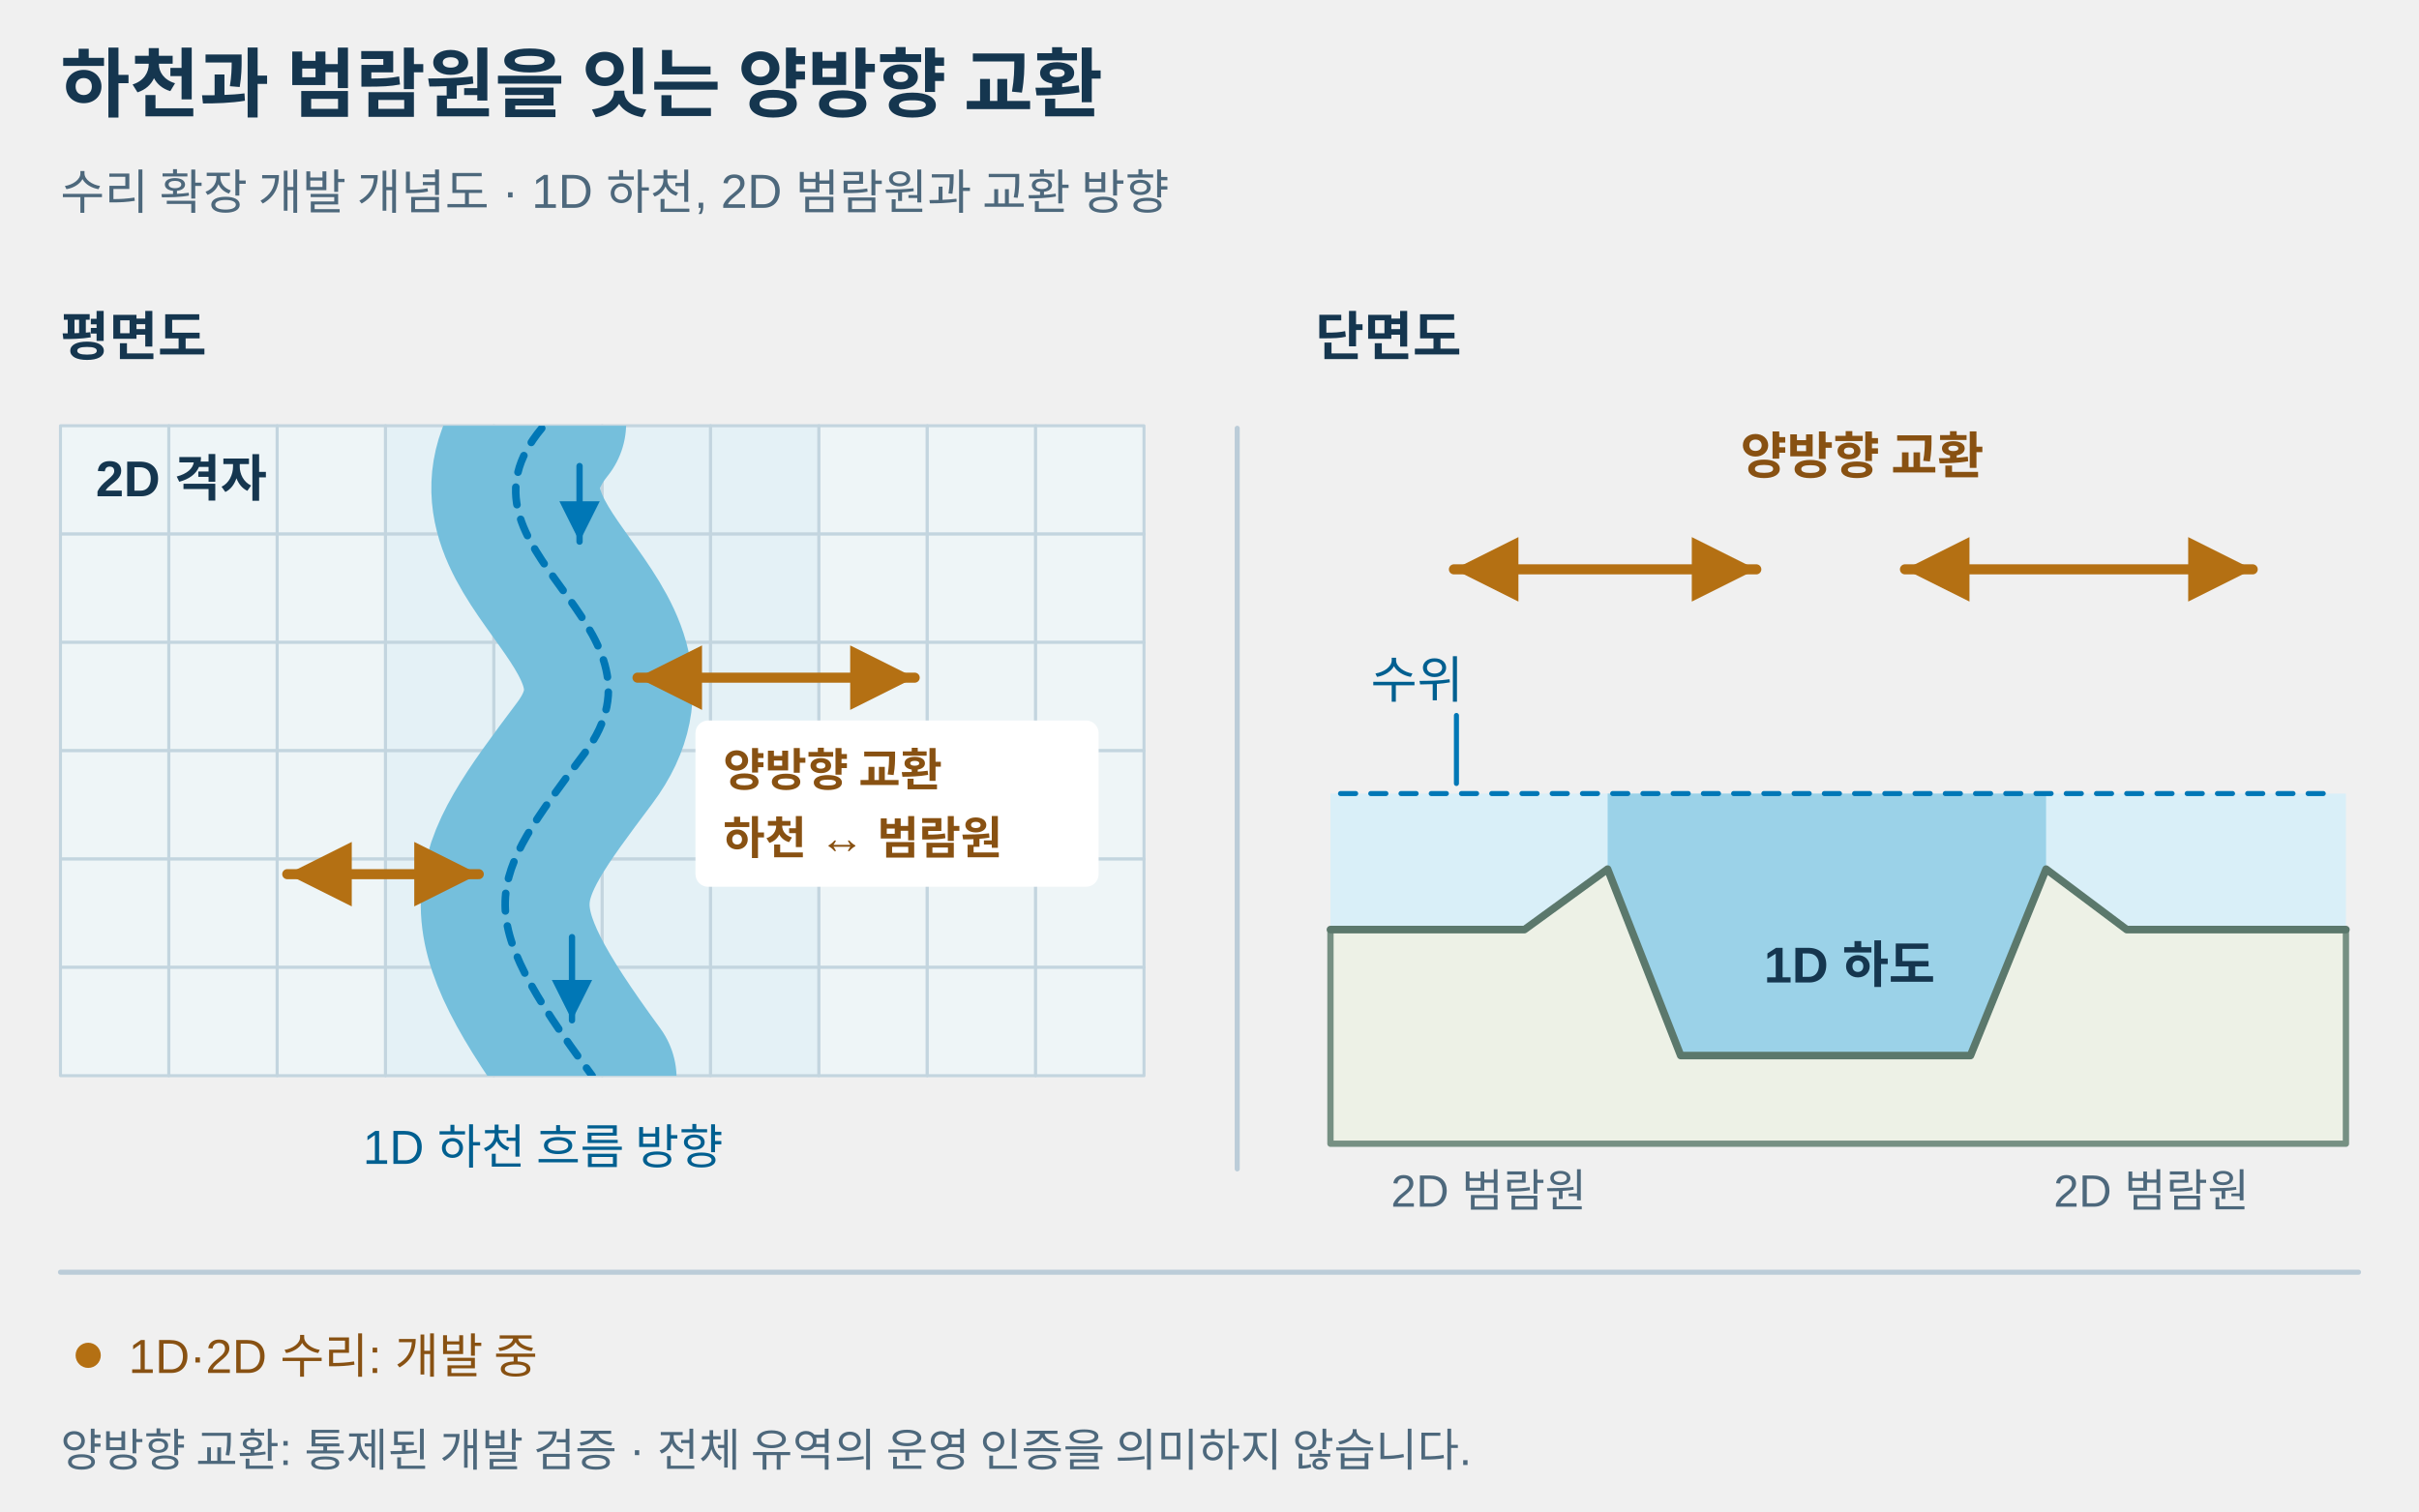
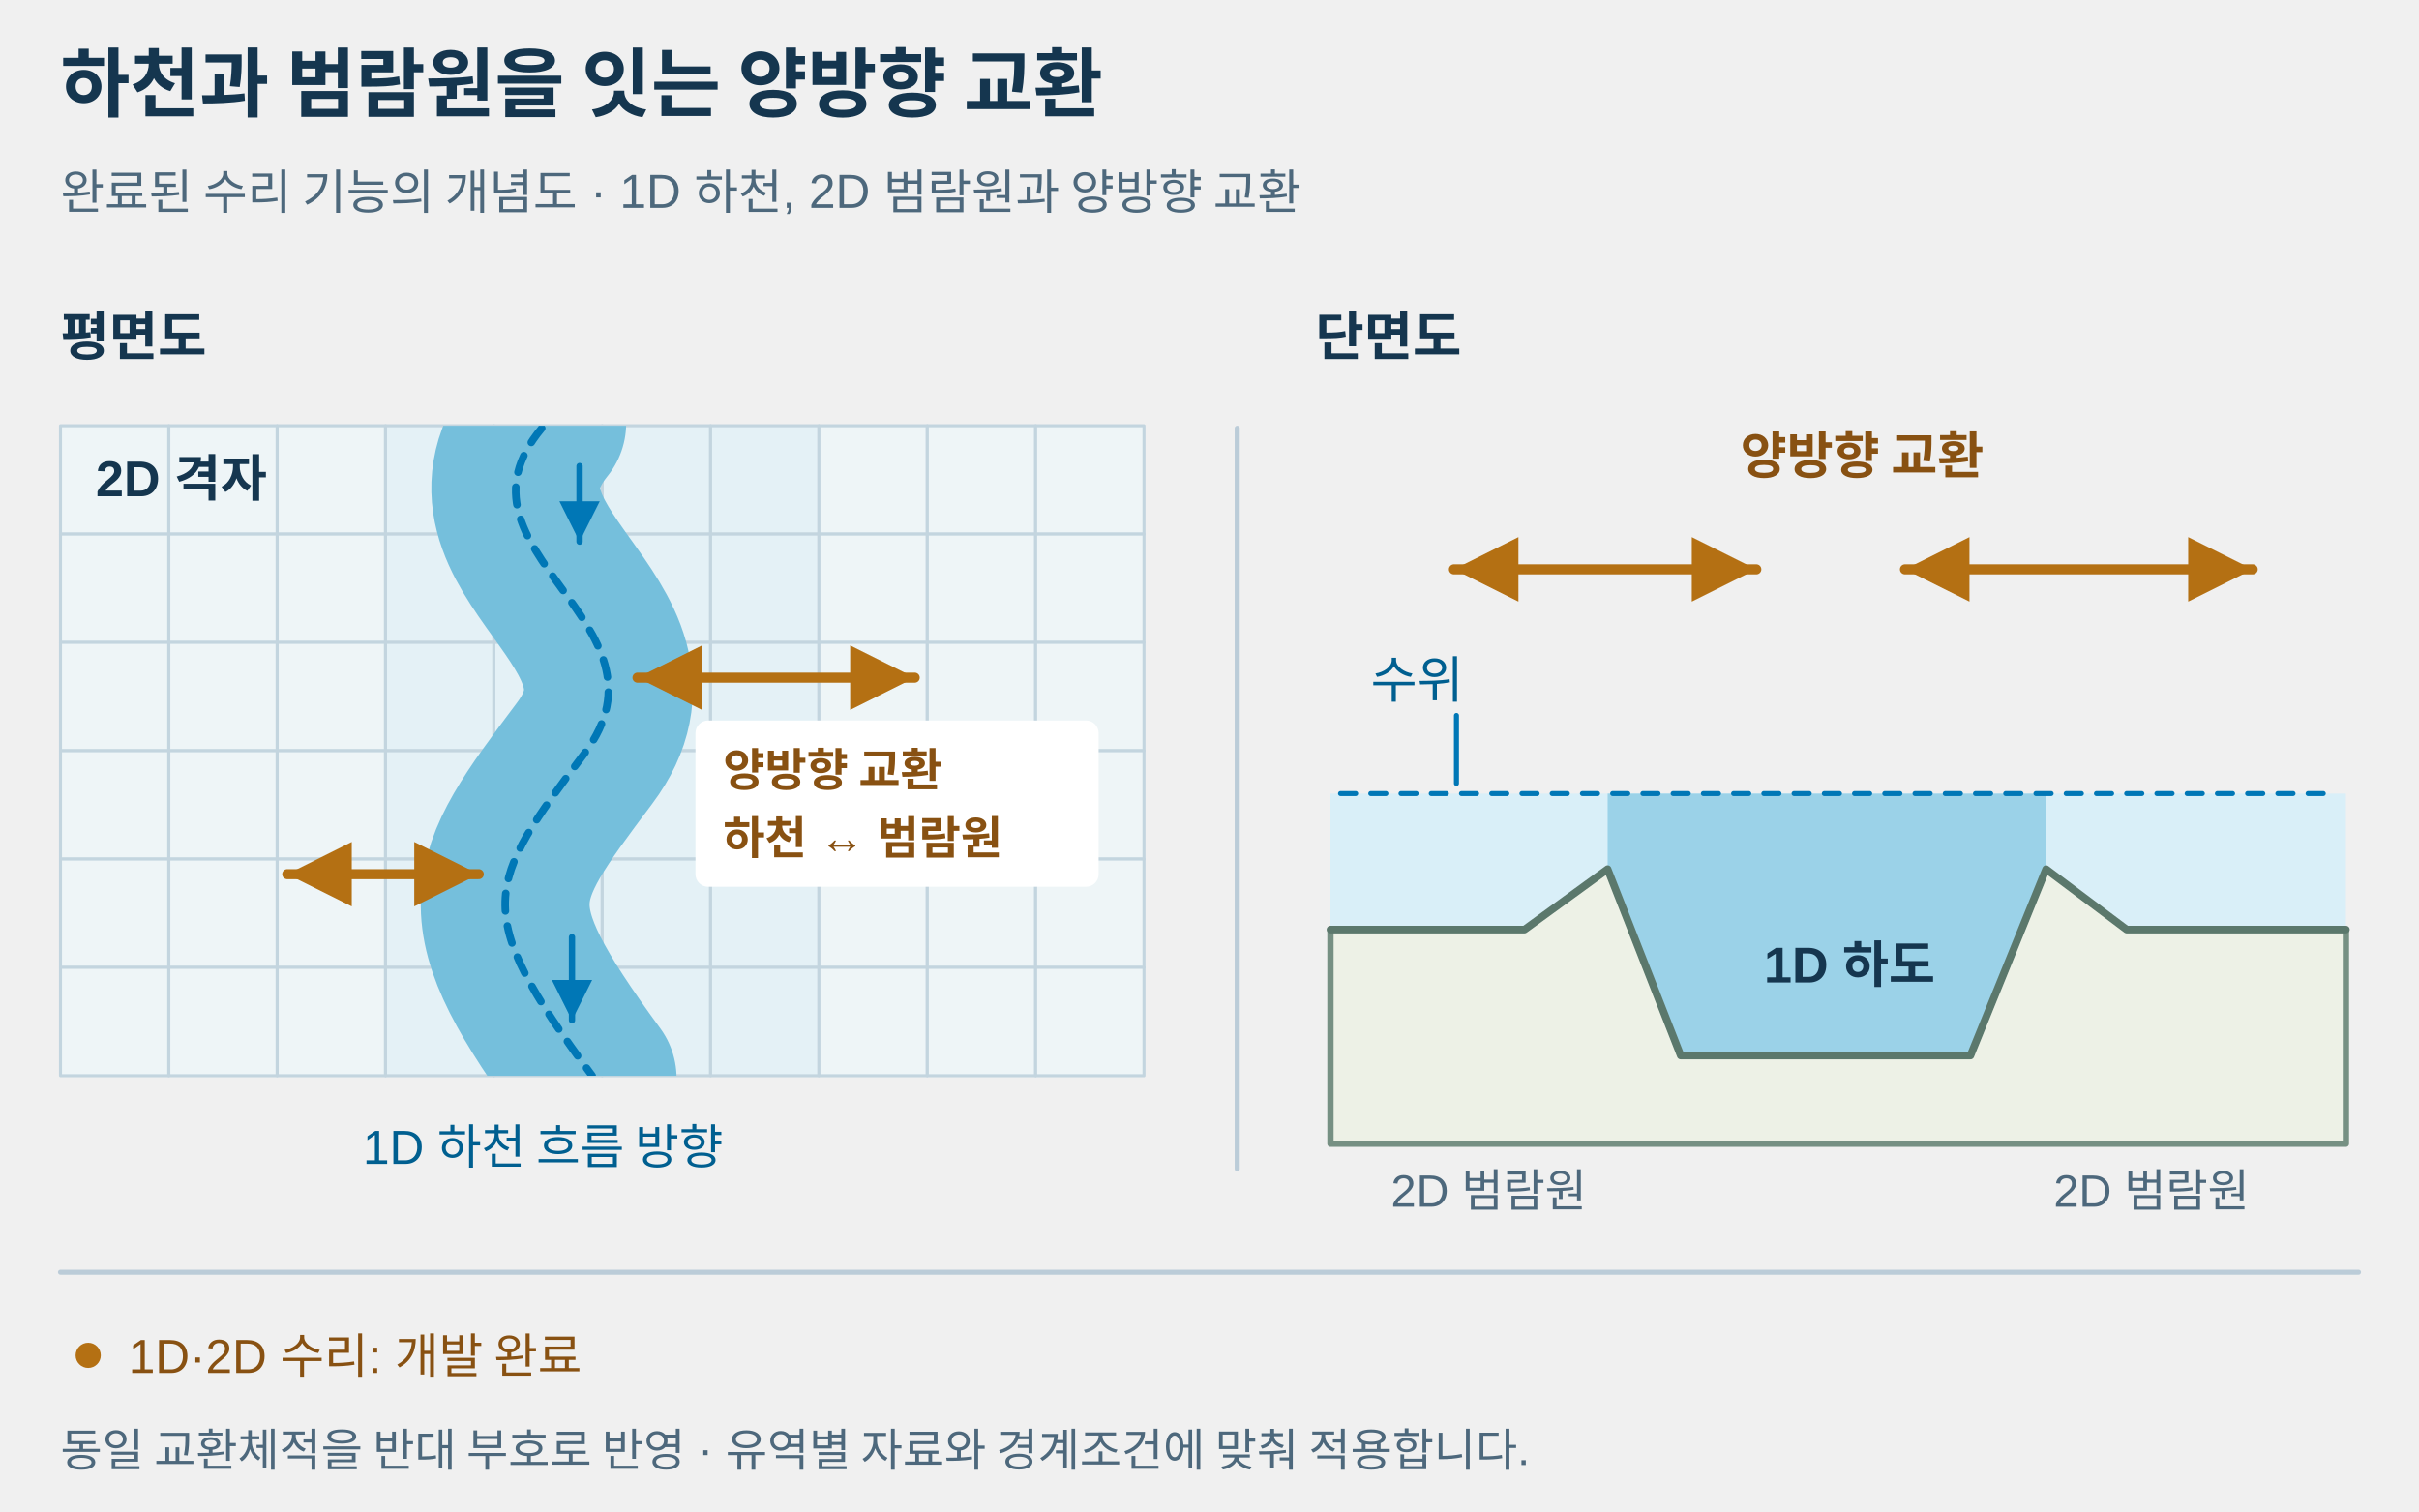
<svg xmlns="http://www.w3.org/2000/svg" width="960" height="600" viewBox="0 0 960 600" role="img" aria-labelledby="river-floodplain-ko-title river-floodplain-ko-desc" lang="ko">
  <defs>
    <marker id="river-floodplain-ko-blue-arrow" viewBox="0 0 10 10" refX="9" refY="5" markerWidth="8" markerHeight="8" orient="auto-start-reverse">
      <path d="M1 1 L9 5 L1 9 Z" fill="#0077b6" />
    </marker>
    <marker id="river-floodplain-ko-blue-back" viewBox="0 0 10 10" refX="9" refY="5" markerWidth="8" markerHeight="8" orient="auto-start-reverse">
      <path d="M1 1 L9 5 L1 9 Z" fill="#0077b6" />
    </marker>
    <marker id="river-floodplain-ko-teal-arrow" viewBox="0 0 10 10" refX="9" refY="5" markerWidth="8" markerHeight="8" orient="auto-start-reverse">
      <path d="M1 1 L9 5 L1 9 Z" fill="#13878c" />
    </marker>
    <marker id="river-floodplain-ko-teal-back" viewBox="0 0 10 10" refX="9" refY="5" markerWidth="8" markerHeight="8" orient="auto-start-reverse">
      <path d="M1 1 L9 5 L1 9 Z" fill="#13878c" />
    </marker>
    <marker id="river-floodplain-ko-amber-arrow" viewBox="0 0 10 10" refX="9" refY="5" markerWidth="8" markerHeight="8" orient="auto-start-reverse">
      <path d="M1 1 L9 5 L1 9 Z" fill="#b47013" />
    </marker>
    <marker id="river-floodplain-ko-amber-back" viewBox="0 0 10 10" refX="9" refY="5" markerWidth="8" markerHeight="8" orient="auto-start-reverse">
      <path d="M1 1 L9 5 L1 9 Z" fill="#b47013" />
    </marker>
  </defs>
  <g font-family="Pretendard, Noto Sans KR, Malgun Gothic, Arial, sans-serif" stroke-linecap="round" stroke-linejoin="round">
    <text x="24" y="44" font-size="30" font-weight="700" fill="#15364f" text-anchor="start">하천과 범람원을 잇는 양방향 교환</text>
-     <text x="24" y="83" font-size="19" font-weight="400" fill="#4d687c" text-anchor="start">수리 확장 개발 개념도 · 1D 하천, 2D 범람원과 교환 방향</text>
+     <text x="24" y="83" font-size="19" font-weight="400" fill="#4d687c" text-anchor="start">완료된 수리 기능의 개념도 · 1D 하천, 2D 범람원과 양방향 교환</text>
    <text x="24" y="141" font-size="21" font-weight="700" fill="#15364f" text-anchor="start">평면도</text>
    <text x="522" y="141" font-size="21" font-weight="700" fill="#15364f" text-anchor="start">단면도</text>
    <rect x="24" y="169" width="43" height="43" rx="0" fill="#eef5f7" stroke="#c3d5df" stroke-width="1.2" />
    <rect x="67" y="169" width="43" height="43" rx="0" fill="#eef5f7" stroke="#c3d5df" stroke-width="1.2" />
    <rect x="110" y="169" width="43" height="43" rx="0" fill="#eef5f7" stroke="#c3d5df" stroke-width="1.2" />
    <rect x="153" y="169" width="43" height="43" rx="0" fill="#e4f1f6" stroke="#c3d5df" stroke-width="1.2" />
    <rect x="196" y="169" width="43" height="43" rx="0" fill="#e4f1f6" stroke="#c3d5df" stroke-width="1.2" />
    <rect x="239" y="169" width="43" height="43" rx="0" fill="#e4f1f6" stroke="#c3d5df" stroke-width="1.2" />
    <rect x="282" y="169" width="43" height="43" rx="0" fill="#e4f1f6" stroke="#c3d5df" stroke-width="1.2" />
    <rect x="325" y="169" width="43" height="43" rx="0" fill="#eef5f7" stroke="#c3d5df" stroke-width="1.2" />
    <rect x="368" y="169" width="43" height="43" rx="0" fill="#eef5f7" stroke="#c3d5df" stroke-width="1.2" />
    <rect x="411" y="169" width="43" height="43" rx="0" fill="#eef5f7" stroke="#c3d5df" stroke-width="1.2" />
    <rect x="24" y="212" width="43" height="43" rx="0" fill="#eef5f7" stroke="#c3d5df" stroke-width="1.2" />
    <rect x="67" y="212" width="43" height="43" rx="0" fill="#eef5f7" stroke="#c3d5df" stroke-width="1.2" />
    <rect x="110" y="212" width="43" height="43" rx="0" fill="#eef5f7" stroke="#c3d5df" stroke-width="1.2" />
    <rect x="153" y="212" width="43" height="43" rx="0" fill="#e4f1f6" stroke="#c3d5df" stroke-width="1.2" />
    <rect x="196" y="212" width="43" height="43" rx="0" fill="#e4f1f6" stroke="#c3d5df" stroke-width="1.2" />
    <rect x="239" y="212" width="43" height="43" rx="0" fill="#e4f1f6" stroke="#c3d5df" stroke-width="1.2" />
    <rect x="282" y="212" width="43" height="43" rx="0" fill="#e4f1f6" stroke="#c3d5df" stroke-width="1.2" />
    <rect x="325" y="212" width="43" height="43" rx="0" fill="#eef5f7" stroke="#c3d5df" stroke-width="1.2" />
    <rect x="368" y="212" width="43" height="43" rx="0" fill="#eef5f7" stroke="#c3d5df" stroke-width="1.2" />
    <rect x="411" y="212" width="43" height="43" rx="0" fill="#eef5f7" stroke="#c3d5df" stroke-width="1.2" />
    <rect x="24" y="255" width="43" height="43" rx="0" fill="#eef5f7" stroke="#c3d5df" stroke-width="1.2" />
    <rect x="67" y="255" width="43" height="43" rx="0" fill="#eef5f7" stroke="#c3d5df" stroke-width="1.2" />
    <rect x="110" y="255" width="43" height="43" rx="0" fill="#eef5f7" stroke="#c3d5df" stroke-width="1.2" />
    <rect x="153" y="255" width="43" height="43" rx="0" fill="#e4f1f6" stroke="#c3d5df" stroke-width="1.2" />
    <rect x="196" y="255" width="43" height="43" rx="0" fill="#e4f1f6" stroke="#c3d5df" stroke-width="1.2" />
    <rect x="239" y="255" width="43" height="43" rx="0" fill="#e4f1f6" stroke="#c3d5df" stroke-width="1.2" />
    <rect x="282" y="255" width="43" height="43" rx="0" fill="#e4f1f6" stroke="#c3d5df" stroke-width="1.2" />
    <rect x="325" y="255" width="43" height="43" rx="0" fill="#eef5f7" stroke="#c3d5df" stroke-width="1.2" />
    <rect x="368" y="255" width="43" height="43" rx="0" fill="#eef5f7" stroke="#c3d5df" stroke-width="1.2" />
    <rect x="411" y="255" width="43" height="43" rx="0" fill="#eef5f7" stroke="#c3d5df" stroke-width="1.2" />
    <rect x="24" y="298" width="43" height="43" rx="0" fill="#eef5f7" stroke="#c3d5df" stroke-width="1.2" />
    <rect x="67" y="298" width="43" height="43" rx="0" fill="#eef5f7" stroke="#c3d5df" stroke-width="1.2" />
    <rect x="110" y="298" width="43" height="43" rx="0" fill="#eef5f7" stroke="#c3d5df" stroke-width="1.2" />
    <rect x="153" y="298" width="43" height="43" rx="0" fill="#e4f1f6" stroke="#c3d5df" stroke-width="1.2" />
    <rect x="196" y="298" width="43" height="43" rx="0" fill="#e4f1f6" stroke="#c3d5df" stroke-width="1.2" />
    <rect x="239" y="298" width="43" height="43" rx="0" fill="#e4f1f6" stroke="#c3d5df" stroke-width="1.2" />
    <rect x="282" y="298" width="43" height="43" rx="0" fill="#e4f1f6" stroke="#c3d5df" stroke-width="1.2" />
    <rect x="325" y="298" width="43" height="43" rx="0" fill="#eef5f7" stroke="#c3d5df" stroke-width="1.2" />
    <rect x="368" y="298" width="43" height="43" rx="0" fill="#eef5f7" stroke="#c3d5df" stroke-width="1.2" />
    <rect x="411" y="298" width="43" height="43" rx="0" fill="#eef5f7" stroke="#c3d5df" stroke-width="1.2" />
    <rect x="24" y="341" width="43" height="43" rx="0" fill="#eef5f7" stroke="#c3d5df" stroke-width="1.2" />
    <rect x="67" y="341" width="43" height="43" rx="0" fill="#eef5f7" stroke="#c3d5df" stroke-width="1.2" />
    <rect x="110" y="341" width="43" height="43" rx="0" fill="#eef5f7" stroke="#c3d5df" stroke-width="1.2" />
    <rect x="153" y="341" width="43" height="43" rx="0" fill="#e4f1f6" stroke="#c3d5df" stroke-width="1.2" />
    <rect x="196" y="341" width="43" height="43" rx="0" fill="#e4f1f6" stroke="#c3d5df" stroke-width="1.2" />
    <rect x="239" y="341" width="43" height="43" rx="0" fill="#e4f1f6" stroke="#c3d5df" stroke-width="1.2" />
    <rect x="282" y="341" width="43" height="43" rx="0" fill="#e4f1f6" stroke="#c3d5df" stroke-width="1.2" />
    <rect x="325" y="341" width="43" height="43" rx="0" fill="#eef5f7" stroke="#c3d5df" stroke-width="1.2" />
    <rect x="368" y="341" width="43" height="43" rx="0" fill="#eef5f7" stroke="#c3d5df" stroke-width="1.2" />
    <rect x="411" y="341" width="43" height="43" rx="0" fill="#eef5f7" stroke="#c3d5df" stroke-width="1.2" />
    <rect x="24" y="384" width="43" height="43" rx="0" fill="#eef5f7" stroke="#c3d5df" stroke-width="1.2" />
    <rect x="67" y="384" width="43" height="43" rx="0" fill="#eef5f7" stroke="#c3d5df" stroke-width="1.2" />
    <rect x="110" y="384" width="43" height="43" rx="0" fill="#eef5f7" stroke="#c3d5df" stroke-width="1.2" />
    <rect x="153" y="384" width="43" height="43" rx="0" fill="#e4f1f6" stroke="#c3d5df" stroke-width="1.2" />
    <rect x="196" y="384" width="43" height="43" rx="0" fill="#e4f1f6" stroke="#c3d5df" stroke-width="1.2" />
    <rect x="239" y="384" width="43" height="43" rx="0" fill="#e4f1f6" stroke="#c3d5df" stroke-width="1.2" />
    <rect x="282" y="384" width="43" height="43" rx="0" fill="#e4f1f6" stroke="#c3d5df" stroke-width="1.2" />
    <rect x="325" y="384" width="43" height="43" rx="0" fill="#eef5f7" stroke="#c3d5df" stroke-width="1.2" />
    <rect x="368" y="384" width="43" height="43" rx="0" fill="#eef5f7" stroke="#c3d5df" stroke-width="1.2" />
    <rect x="411" y="384" width="43" height="43" rx="0" fill="#eef5f7" stroke="#c3d5df" stroke-width="1.2" />
    <defs>
      <clipPath id="river-floodplain-ko-plan-clip">
        <rect x="24" y="169" width="430" height="258" />
      </clipPath>
    </defs>
    <g clip-path="url(#river-floodplain-ko-plan-clip)">
      <path d="M215 168 C174 219 271 247 232 299 S186 361 235 428" fill="none" stroke="#75bfdc" stroke-width="67" stroke-linecap="round" stroke-linejoin="round" />
      <path d="M215 170 C174 219 271 247 232 299 S186 361 235 427" fill="none" stroke="#0077b6" stroke-width="3" stroke-dasharray="7 6" stroke-linecap="round" stroke-linejoin="round" />
    </g>
    <line x1="230" y1="185" x2="230" y2="215" stroke="#0077b6" stroke-width="2.5" marker-end="url(#river-floodplain-ko-blue-arrow)" />
    <line x1="227" y1="372" x2="227" y2="405" stroke="#0077b6" stroke-width="2.5" marker-end="url(#river-floodplain-ko-blue-arrow)" />
    <line x1="253" y1="269" x2="363" y2="269" stroke="#b47013" stroke-width="4" marker-end="url(#river-floodplain-ko-amber-arrow)" marker-start="url(#river-floodplain-ko-amber-back)" />
    <line x1="114" y1="347" x2="190" y2="347" stroke="#b47013" stroke-width="4" marker-end="url(#river-floodplain-ko-amber-arrow)" marker-start="url(#river-floodplain-ko-amber-back)" />
    <text x="38" y="197" font-size="20" font-weight="700" fill="#15364f" text-anchor="start">2D 격자</text>
    <rect x="276" y="286" width="160" height="66" rx="5" fill="#ffffff" stroke="none" stroke-width="1.8" />
    <text x="287" y="312" font-size="18" font-weight="700" fill="#885112" text-anchor="start">양방향 교환</text>
    <text x="287" y="339" font-size="18" font-weight="700" fill="#885112" text-anchor="start">하천 ↔ 범람원</text>
    <text x="144" y="462" font-size="19" font-weight="400" fill="#005f90" text-anchor="start">1D 하천 흐름 방향</text>
    <line x1="491" y1="170" x2="491" y2="464" stroke="#bbccd8" stroke-width="2" />
    <path d="M528 369 L605 369 L638 345 L667 419 L782 419 L812 345 L844 369 L931 369 L931 454 L528 454 Z" fill="#edf1e6" stroke="#769083" stroke-width="2.5" stroke-linecap="round" stroke-linejoin="round" />
    <path d="M528 315 H931 V369 H844 L812 345 L782 419 H667 L638 345 L605 369 H528 Z" fill="#d9eff8" stroke="none" stroke-width="3" stroke-linecap="round" stroke-linejoin="round" />
    <path d="M638 315 H812 V345 L782 419 H667 L638 345 Z" fill="#9bd2e8" stroke="none" stroke-width="3" stroke-linecap="round" stroke-linejoin="round" />
    <path d="M528 369 L605 369 L638 345 L667 419 L782 419 L812 345 L844 369 L931 369" fill="none" stroke="#5b786c" stroke-width="3" stroke-linecap="round" stroke-linejoin="round" />
    <line x1="532" y1="315" x2="925" y2="315" stroke="#0077b6" stroke-width="2" stroke-dasharray="6 6" />
    <text x="544" y="277" font-size="20" font-weight="400" fill="#005f90" text-anchor="start">수위</text>
    <line x1="578" y1="284" x2="578" y2="311" stroke="#0077b6" stroke-width="2" />
    <line x1="577" y1="226" x2="697" y2="226" stroke="#b47013" stroke-width="4" marker-end="url(#river-floodplain-ko-amber-arrow)" marker-start="url(#river-floodplain-ko-amber-back)" />
    <line x1="756" y1="226" x2="894" y2="226" stroke="#b47013" stroke-width="4" marker-end="url(#river-floodplain-ko-amber-arrow)" marker-start="url(#river-floodplain-ko-amber-back)" />
    <text x="739" y="188" font-size="20" font-weight="700" fill="#885112" text-anchor="middle">양방향 교환</text>
    <text x="734" y="390" font-size="20" font-weight="700" fill="#15364f" text-anchor="middle">1D 하도</text>
    <text x="552" y="479" font-size="18" font-weight="400" fill="#4d687c" text-anchor="start">2D 범람원</text>
    <text x="815" y="479" font-size="18" font-weight="400" fill="#4d687c" text-anchor="start">2D 범람원</text>
    <line x1="24" y1="505" x2="936" y2="505" stroke="#bbccd8" stroke-width="2" />
    <circle cx="35" cy="538" r="5" fill="#b47013" stroke="none" stroke-width="2" />
-     <text x="51" y="545" font-size="19" font-weight="400" fill="#885112" text-anchor="start">1D·2D 수리: 개발 중</text>
-     <text x="24" y="582" font-size="18" font-weight="400" fill="#4d687c" text-anchor="start">양방향 교환: 통제된 개발 검증 · 전체 유역의 운영 인증을 의미하지 않습니다.</text>
+     <text x="51" y="545" font-size="19" font-weight="400" fill="#885112" text-anchor="start">1D·2D 수리: 개발 완료</text>
+     <text x="24" y="582" font-size="18" font-weight="400" fill="#4d687c" text-anchor="start">동일 교환체적을 반대 부호로 반영 · 유역별 자료와 경계조건에 맞춰 적용합니다.</text>
  </g>
</svg>
